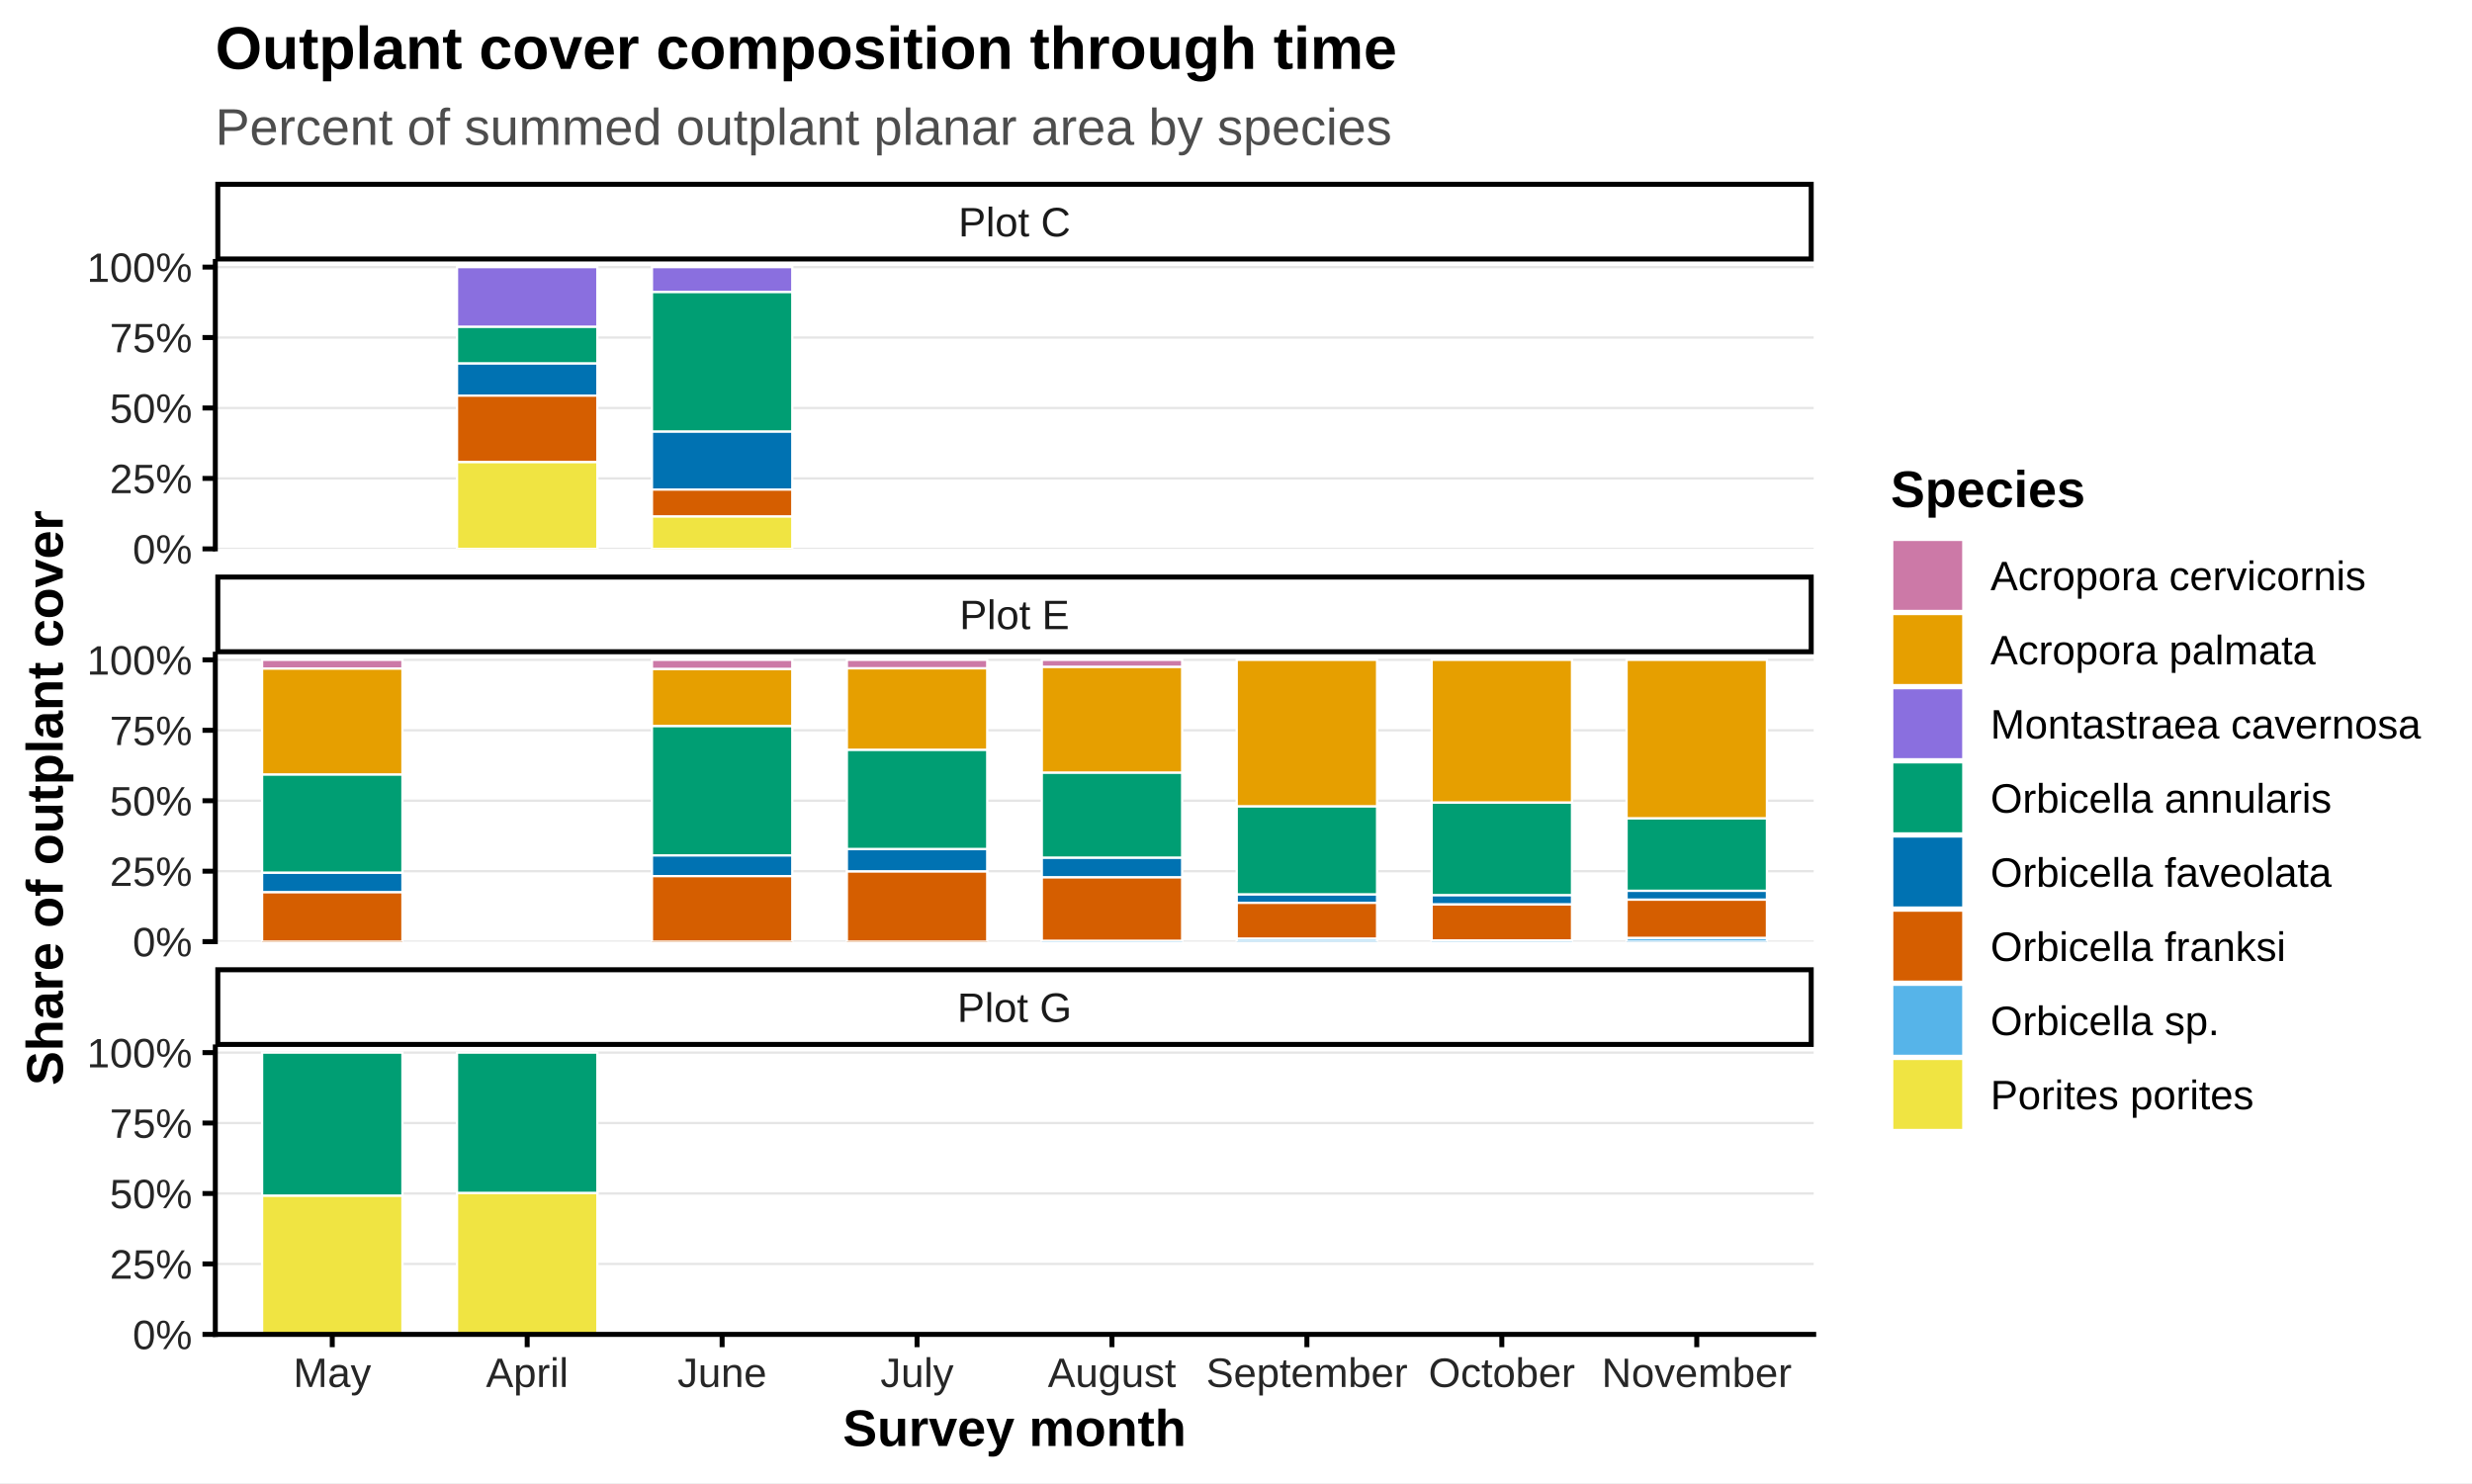
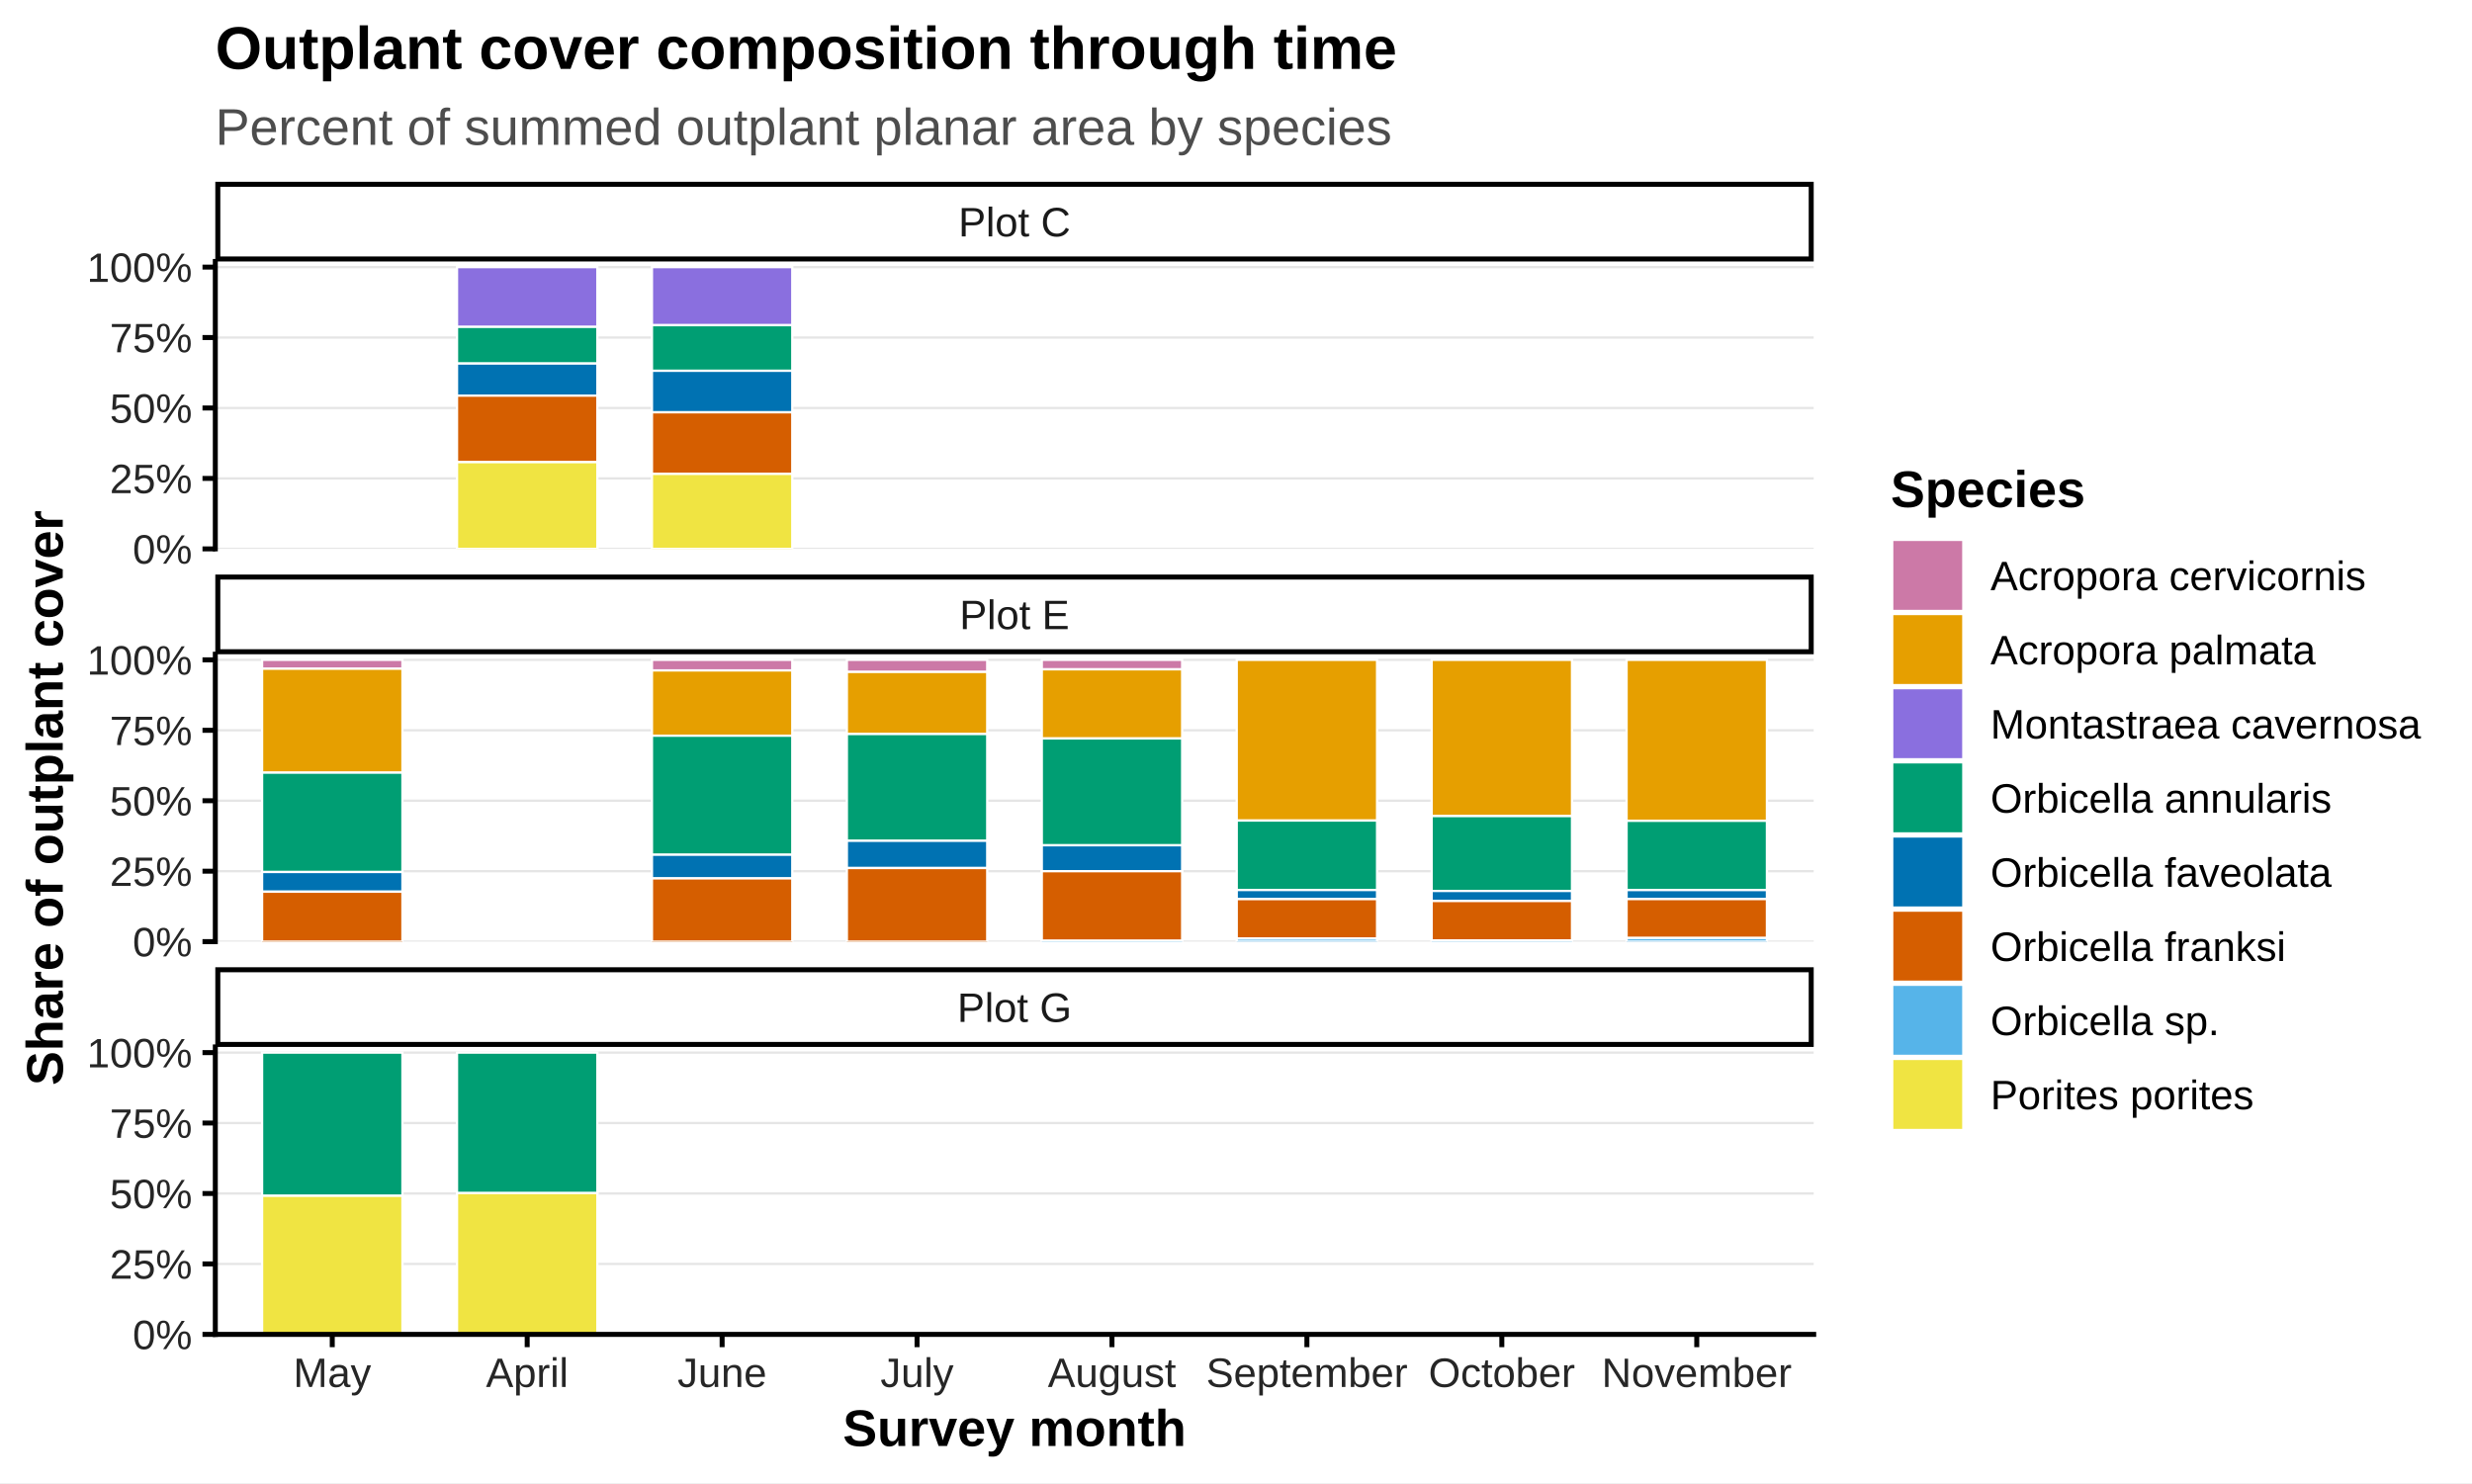
<svg xmlns="http://www.w3.org/2000/svg" class="svglite" width="576.00pt" height="345.60pt" viewBox="0 0 576.00 345.60">
  <defs>
    <style type="text/css">
    .svglite line, .svglite polyline, .svglite polygon, .svglite path, .svglite rect, .svglite circle {
      fill: none;
      stroke: #000000;
      stroke-linecap: round;
      stroke-linejoin: round;
      stroke-miterlimit: 10.00;
    }
    .svglite text {
      white-space: pre;
    }
  </style>
  </defs>
  <rect width="100%" height="100%" style="stroke: none; fill: #FFFFFF;" />
  <defs>
    <clipPath id="cpMC4wMHw1NzYuMDB8MC4wMHwzNDUuNjA=">
      <rect x="0.00" y="0.00" width="576.00" height="345.60" />
    </clipPath>
  </defs>
  <g clip-path="url(#cpMC4wMHw1NzYuMDB8MC4wMHwzNDUuNjA=)">
    <rect x="0.00" y="0" width="576.00" height="345.60" style="stroke-width: 1.16; stroke: #FFFFFF; fill: #FFFFFF;" />
  </g>
  <defs>
    <clipPath id="cpNTAuMTd8NDIyLjYxfDYwLjkzfDEyNy45MQ==">
      <rect x="50.17" y="60.93" width="372.44" height="66.98" />
    </clipPath>
  </defs>
  <g clip-path="url(#cpNTAuMTd8NDIyLjYxfDYwLjkzfDEyNy45MQ==)">
    <rect x="50.17" y="60.93" width="372.44" height="66.98" style="stroke-width: 1.16; stroke: none; fill: #FFFFFF;" />
    <polyline points="50.17,127.91 422.61,127.91 " style="stroke-width: 0.53; stroke: #E5E5E5; stroke-linecap: butt;" />
    <polyline points="50.17,111.49 422.61,111.49 " style="stroke-width: 0.53; stroke: #E5E5E5; stroke-linecap: butt;" />
    <polyline points="50.17,95.08 422.61,95.08 " style="stroke-width: 0.53; stroke: #E5E5E5; stroke-linecap: butt;" />
    <polyline points="50.17,78.66 422.61,78.66 " style="stroke-width: 0.53; stroke: #E5E5E5; stroke-linecap: butt;" />
    <polyline points="50.17,62.25 422.61,62.25 " style="stroke-width: 0.53; stroke: #E5E5E5; stroke-linecap: butt;" />
    <rect x="106.49" y="62.25" width="32.70" height="13.94" style="stroke-width: 0.53; stroke: #FFFFFF; stroke-linecap: butt; stroke-linejoin: miter; fill: #8A6FDF;" />
    <rect x="106.49" y="76.18" width="32.70" height="8.54" style="stroke-width: 0.53; stroke: #FFFFFF; stroke-linecap: butt; stroke-linejoin: miter; fill: #009E73;" />
    <rect x="106.49" y="84.72" width="32.70" height="7.48" style="stroke-width: 0.53; stroke: #FFFFFF; stroke-linecap: butt; stroke-linejoin: miter; fill: #0072B2;" />
    <rect x="106.49" y="92.20" width="32.70" height="15.50" style="stroke-width: 0.53; stroke: #FFFFFF; stroke-linecap: butt; stroke-linejoin: miter; fill: #D55E00;" />
    <rect x="106.49" y="107.70" width="32.70" height="20.20" style="stroke-width: 0.53; stroke: #FFFFFF; stroke-linecap: butt; stroke-linejoin: miter; fill: #F0E442;" />
    <rect x="106.49" y="127.90" width="32.70" height="0.004" style="stroke-width: 0.53; stroke: #FFFFFF; stroke-linecap: butt; stroke-linejoin: miter; fill: #7F7F7F;" />
-     <rect x="151.91" y="62.25" width="32.70" height="5.82" style="stroke-width: 0.53; stroke: #FFFFFF; stroke-linecap: butt; stroke-linejoin: miter; fill: #8A6FDF;" />
-     <rect x="151.91" y="68.07" width="32.70" height="32.53" style="stroke-width: 0.53; stroke: #FFFFFF; stroke-linecap: butt; stroke-linejoin: miter; fill: #009E73;" />
-     <rect x="151.91" y="100.60" width="32.70" height="13.49" style="stroke-width: 0.53; stroke: #FFFFFF; stroke-linecap: butt; stroke-linejoin: miter; fill: #0072B2;" />
-     <rect x="151.91" y="114.09" width="32.70" height="6.29" style="stroke-width: 0.53; stroke: #FFFFFF; stroke-linecap: butt; stroke-linejoin: miter; fill: #D55E00;" />
-     <rect x="151.91" y="120.38" width="32.70" height="7.52" style="stroke-width: 0.53; stroke: #FFFFFF; stroke-linecap: butt; stroke-linejoin: miter; fill: #F0E442;" />
+     <rect x="151.91" y="62.25" width="32.70" height="13.53" style="stroke-width: 0.53; stroke: #FFFFFF; stroke-linecap: butt; stroke-linejoin: miter; fill: #8A6FDF;" />
+     <rect x="151.91" y="75.78" width="32.70" height="10.63" style="stroke-width: 0.53; stroke: #FFFFFF; stroke-linecap: butt; stroke-linejoin: miter; fill: #009E73;" />
+     <rect x="151.91" y="86.41" width="32.70" height="9.67" style="stroke-width: 0.53; stroke: #FFFFFF; stroke-linecap: butt; stroke-linejoin: miter; fill: #0072B2;" />
+     <rect x="151.91" y="96.08" width="32.70" height="14.35" style="stroke-width: 0.53; stroke: #FFFFFF; stroke-linecap: butt; stroke-linejoin: miter; fill: #D55E00;" />
+     <rect x="151.91" y="110.43" width="32.70" height="17.48" style="stroke-width: 0.53; stroke: #FFFFFF; stroke-linecap: butt; stroke-linejoin: miter; fill: #F0E442;" />
  </g>
  <g clip-path="url(#cpMC4wMHw1NzYuMDB8MC4wMHwzNDUuNjA=)">
</g>
  <defs>
    <clipPath id="cpNTAuMTd8NDIyLjYxfDE1Mi40NnwyMTkuNDM=">
      <rect x="50.17" y="152.46" width="372.44" height="66.98" />
    </clipPath>
  </defs>
  <g clip-path="url(#cpNTAuMTd8NDIyLjYxfDE1Mi40NnwyMTkuNDM=)">
    <rect x="50.17" y="152.46" width="372.44" height="66.98" style="stroke-width: 1.16; stroke: none; fill: #FFFFFF;" />
    <polyline points="50.17,219.43 422.61,219.43 " style="stroke-width: 0.53; stroke: #E5E5E5; stroke-linecap: butt;" />
    <polyline points="50.17,203.02 422.61,203.02 " style="stroke-width: 0.53; stroke: #E5E5E5; stroke-linecap: butt;" />
    <polyline points="50.17,186.60 422.61,186.60 " style="stroke-width: 0.53; stroke: #E5E5E5; stroke-linecap: butt;" />
    <polyline points="50.17,170.19 422.61,170.19 " style="stroke-width: 0.53; stroke: #E5E5E5; stroke-linecap: butt;" />
    <polyline points="50.17,153.77 422.61,153.77 " style="stroke-width: 0.53; stroke: #E5E5E5; stroke-linecap: butt;" />
-     <rect x="61.07" y="153.77" width="32.70" height="2.04" style="stroke-width: 0.53; stroke: #FFFFFF; stroke-linecap: butt; stroke-linejoin: miter; fill: #CC79A7;" />
-     <rect x="61.07" y="155.82" width="32.70" height="24.70" style="stroke-width: 0.53; stroke: #FFFFFF; stroke-linecap: butt; stroke-linejoin: miter; fill: #E69F00;" />
-     <rect x="61.07" y="180.52" width="32.70" height="22.88" style="stroke-width: 0.53; stroke: #FFFFFF; stroke-linecap: butt; stroke-linejoin: miter; fill: #009E73;" />
-     <rect x="61.07" y="203.40" width="32.70" height="4.54" style="stroke-width: 0.53; stroke: #FFFFFF; stroke-linecap: butt; stroke-linejoin: miter; fill: #0072B2;" />
-     <rect x="61.07" y="207.94" width="32.70" height="11.50" style="stroke-width: 0.53; stroke: #FFFFFF; stroke-linecap: butt; stroke-linejoin: miter; fill: #D55E00;" />
-     <rect x="151.91" y="153.77" width="32.70" height="2.15" style="stroke-width: 0.53; stroke: #FFFFFF; stroke-linecap: butt; stroke-linejoin: miter; fill: #CC79A7;" />
-     <rect x="151.91" y="155.93" width="32.70" height="13.30" style="stroke-width: 0.53; stroke: #FFFFFF; stroke-linecap: butt; stroke-linejoin: miter; fill: #E69F00;" />
-     <rect x="151.91" y="169.23" width="32.70" height="30.14" style="stroke-width: 0.53; stroke: #FFFFFF; stroke-linecap: butt; stroke-linejoin: miter; fill: #009E73;" />
-     <rect x="151.91" y="199.36" width="32.70" height="4.82" style="stroke-width: 0.53; stroke: #FFFFFF; stroke-linecap: butt; stroke-linejoin: miter; fill: #0072B2;" />
-     <rect x="151.91" y="204.18" width="32.70" height="15.25" style="stroke-width: 0.53; stroke: #FFFFFF; stroke-linecap: butt; stroke-linejoin: miter; fill: #D55E00;" />
-     <rect x="197.33" y="153.77" width="32.70" height="1.98" style="stroke-width: 0.53; stroke: #FFFFFF; stroke-linecap: butt; stroke-linejoin: miter; fill: #CC79A7;" />
-     <rect x="197.33" y="155.75" width="32.70" height="19.02" style="stroke-width: 0.53; stroke: #FFFFFF; stroke-linecap: butt; stroke-linejoin: miter; fill: #E69F00;" />
-     <rect x="197.33" y="174.77" width="32.70" height="23.12" style="stroke-width: 0.53; stroke: #FFFFFF; stroke-linecap: butt; stroke-linejoin: miter; fill: #009E73;" />
-     <rect x="197.33" y="197.88" width="32.70" height="5.21" style="stroke-width: 0.53; stroke: #FFFFFF; stroke-linecap: butt; stroke-linejoin: miter; fill: #0072B2;" />
-     <rect x="197.33" y="203.10" width="32.70" height="16.34" style="stroke-width: 0.53; stroke: #FFFFFF; stroke-linecap: butt; stroke-linejoin: miter; fill: #D55E00;" />
-     <rect x="242.75" y="153.77" width="32.70" height="1.66" style="stroke-width: 0.53; stroke: #FFFFFF; stroke-linecap: butt; stroke-linejoin: miter; fill: #CC79A7;" />
-     <rect x="242.75" y="155.44" width="32.70" height="24.65" style="stroke-width: 0.53; stroke: #FFFFFF; stroke-linecap: butt; stroke-linejoin: miter; fill: #E69F00;" />
-     <rect x="242.75" y="180.09" width="32.70" height="19.82" style="stroke-width: 0.53; stroke: #FFFFFF; stroke-linecap: butt; stroke-linejoin: miter; fill: #009E73;" />
-     <rect x="242.75" y="199.91" width="32.70" height="4.56" style="stroke-width: 0.53; stroke: #FFFFFF; stroke-linecap: butt; stroke-linejoin: miter; fill: #0072B2;" />
-     <rect x="242.75" y="204.47" width="32.70" height="14.81" style="stroke-width: 0.53; stroke: #FFFFFF; stroke-linecap: butt; stroke-linejoin: miter; fill: #D55E00;" />
-     <rect x="242.75" y="219.28" width="32.70" height="0.15" style="stroke-width: 0.53; stroke: #FFFFFF; stroke-linecap: butt; stroke-linejoin: miter; fill: #56B4E9;" />
-     <rect x="288.17" y="153.77" width="32.70" height="34.17" style="stroke-width: 0.53; stroke: #FFFFFF; stroke-linecap: butt; stroke-linejoin: miter; fill: #E69F00;" />
-     <rect x="288.17" y="187.94" width="32.70" height="20.52" style="stroke-width: 0.53; stroke: #FFFFFF; stroke-linecap: butt; stroke-linejoin: miter; fill: #009E73;" />
-     <rect x="288.17" y="208.46" width="32.70" height="1.93" style="stroke-width: 0.53; stroke: #FFFFFF; stroke-linecap: butt; stroke-linejoin: miter; fill: #0072B2;" />
-     <rect x="288.17" y="210.40" width="32.70" height="8.37" style="stroke-width: 0.53; stroke: #FFFFFF; stroke-linecap: butt; stroke-linejoin: miter; fill: #D55E00;" />
-     <rect x="288.17" y="218.77" width="32.70" height="0.66" style="stroke-width: 0.53; stroke: #FFFFFF; stroke-linecap: butt; stroke-linejoin: miter; fill: #56B4E9;" />
-     <rect x="333.59" y="153.77" width="32.70" height="33.28" style="stroke-width: 0.53; stroke: #FFFFFF; stroke-linecap: butt; stroke-linejoin: miter; fill: #E69F00;" />
-     <rect x="333.59" y="187.05" width="32.70" height="21.59" style="stroke-width: 0.53; stroke: #FFFFFF; stroke-linecap: butt; stroke-linejoin: miter; fill: #009E73;" />
-     <rect x="333.59" y="208.64" width="32.70" height="2.14" style="stroke-width: 0.53; stroke: #FFFFFF; stroke-linecap: butt; stroke-linejoin: miter; fill: #0072B2;" />
-     <rect x="333.59" y="210.78" width="32.70" height="8.39" style="stroke-width: 0.53; stroke: #FFFFFF; stroke-linecap: butt; stroke-linejoin: miter; fill: #D55E00;" />
-     <rect x="333.59" y="219.17" width="32.70" height="0.27" style="stroke-width: 0.53; stroke: #FFFFFF; stroke-linecap: butt; stroke-linejoin: miter; fill: #56B4E9;" />
-     <rect x="379.01" y="153.77" width="32.70" height="36.96" style="stroke-width: 0.53; stroke: #FFFFFF; stroke-linecap: butt; stroke-linejoin: miter; fill: #E69F00;" />
-     <rect x="379.01" y="190.73" width="32.70" height="16.87" style="stroke-width: 0.53; stroke: #FFFFFF; stroke-linecap: butt; stroke-linejoin: miter; fill: #009E73;" />
-     <rect x="379.01" y="207.60" width="32.70" height="2.07" style="stroke-width: 0.53; stroke: #FFFFFF; stroke-linecap: butt; stroke-linejoin: miter; fill: #0072B2;" />
-     <rect x="379.01" y="209.66" width="32.70" height="8.94" style="stroke-width: 0.53; stroke: #FFFFFF; stroke-linecap: butt; stroke-linejoin: miter; fill: #D55E00;" />
-     <rect x="379.01" y="218.61" width="32.70" height="0.83" style="stroke-width: 0.53; stroke: #FFFFFF; stroke-linecap: butt; stroke-linejoin: miter; fill: #56B4E9;" />
+     <rect x="61.07" y="153.77" width="32.70" height="2.07" style="stroke-width: 0.53; stroke: #FFFFFF; stroke-linecap: butt; stroke-linejoin: miter; fill: #CC79A7;" />
+     <rect x="61.07" y="155.84" width="32.70" height="24.22" style="stroke-width: 0.53; stroke: #FFFFFF; stroke-linecap: butt; stroke-linejoin: miter; fill: #E69F00;" />
+     <rect x="61.07" y="180.06" width="32.70" height="23.15" style="stroke-width: 0.53; stroke: #FFFFFF; stroke-linecap: butt; stroke-linejoin: miter; fill: #009E73;" />
+     <rect x="61.07" y="203.21" width="32.70" height="4.59" style="stroke-width: 0.53; stroke: #FFFFFF; stroke-linecap: butt; stroke-linejoin: miter; fill: #0072B2;" />
+     <rect x="61.07" y="207.80" width="32.70" height="11.63" style="stroke-width: 0.53; stroke: #FFFFFF; stroke-linecap: butt; stroke-linejoin: miter; fill: #D55E00;" />
+     <rect x="151.91" y="153.77" width="32.70" height="2.46" style="stroke-width: 0.53; stroke: #FFFFFF; stroke-linecap: butt; stroke-linejoin: miter; fill: #CC79A7;" />
+     <rect x="151.91" y="156.24" width="32.70" height="15.22" style="stroke-width: 0.53; stroke: #FFFFFF; stroke-linecap: butt; stroke-linejoin: miter; fill: #E69F00;" />
+     <rect x="151.91" y="171.45" width="32.70" height="27.74" style="stroke-width: 0.53; stroke: #FFFFFF; stroke-linecap: butt; stroke-linejoin: miter; fill: #009E73;" />
+     <rect x="151.91" y="199.19" width="32.70" height="5.51" style="stroke-width: 0.53; stroke: #FFFFFF; stroke-linecap: butt; stroke-linejoin: miter; fill: #0072B2;" />
+     <rect x="151.91" y="204.70" width="32.70" height="14.73" style="stroke-width: 0.53; stroke: #FFFFFF; stroke-linecap: butt; stroke-linejoin: miter; fill: #D55E00;" />
+     <rect x="197.33" y="153.77" width="32.70" height="2.82" style="stroke-width: 0.53; stroke: #FFFFFF; stroke-linecap: butt; stroke-linejoin: miter; fill: #CC79A7;" />
+     <rect x="197.33" y="156.59" width="32.70" height="14.47" style="stroke-width: 0.53; stroke: #FFFFFF; stroke-linecap: butt; stroke-linejoin: miter; fill: #E69F00;" />
+     <rect x="197.33" y="171.06" width="32.70" height="24.88" style="stroke-width: 0.53; stroke: #FFFFFF; stroke-linecap: butt; stroke-linejoin: miter; fill: #009E73;" />
+     <rect x="197.33" y="195.94" width="32.70" height="6.35" style="stroke-width: 0.53; stroke: #FFFFFF; stroke-linecap: butt; stroke-linejoin: miter; fill: #0072B2;" />
+     <rect x="197.33" y="202.28" width="32.70" height="17.15" style="stroke-width: 0.53; stroke: #FFFFFF; stroke-linecap: butt; stroke-linejoin: miter; fill: #D55E00;" />
+     <rect x="242.75" y="153.77" width="32.70" height="2.21" style="stroke-width: 0.53; stroke: #FFFFFF; stroke-linecap: butt; stroke-linejoin: miter; fill: #CC79A7;" />
+     <rect x="242.75" y="155.98" width="32.70" height="16.11" style="stroke-width: 0.53; stroke: #FFFFFF; stroke-linecap: butt; stroke-linejoin: miter; fill: #E69F00;" />
+     <rect x="242.75" y="172.09" width="32.70" height="24.90" style="stroke-width: 0.53; stroke: #FFFFFF; stroke-linecap: butt; stroke-linejoin: miter; fill: #009E73;" />
+     <rect x="242.75" y="196.98" width="32.70" height="6.05" style="stroke-width: 0.53; stroke: #FFFFFF; stroke-linecap: butt; stroke-linejoin: miter; fill: #0072B2;" />
+     <rect x="242.75" y="203.03" width="32.70" height="16.20" style="stroke-width: 0.53; stroke: #FFFFFF; stroke-linecap: butt; stroke-linejoin: miter; fill: #D55E00;" />
+     <rect x="242.75" y="219.23" width="32.70" height="0.20" style="stroke-width: 0.53; stroke: #FFFFFF; stroke-linecap: butt; stroke-linejoin: miter; fill: #56B4E9;" />
+     <rect x="288.17" y="153.77" width="32.70" height="37.45" style="stroke-width: 0.53; stroke: #FFFFFF; stroke-linecap: butt; stroke-linejoin: miter; fill: #E69F00;" />
+     <rect x="288.17" y="191.22" width="32.70" height="16.18" style="stroke-width: 0.53; stroke: #FFFFFF; stroke-linecap: butt; stroke-linejoin: miter; fill: #009E73;" />
+     <rect x="288.17" y="207.41" width="32.70" height="2.12" style="stroke-width: 0.53; stroke: #FFFFFF; stroke-linecap: butt; stroke-linejoin: miter; fill: #0072B2;" />
+     <rect x="288.17" y="209.53" width="32.70" height="9.18" style="stroke-width: 0.53; stroke: #FFFFFF; stroke-linecap: butt; stroke-linejoin: miter; fill: #D55E00;" />
+     <rect x="288.17" y="218.71" width="32.70" height="0.73" style="stroke-width: 0.53; stroke: #FFFFFF; stroke-linecap: butt; stroke-linejoin: miter; fill: #56B4E9;" />
+     <rect x="333.59" y="153.77" width="32.70" height="36.41" style="stroke-width: 0.53; stroke: #FFFFFF; stroke-linecap: butt; stroke-linejoin: miter; fill: #E69F00;" />
+     <rect x="333.59" y="190.18" width="32.70" height="17.45" style="stroke-width: 0.53; stroke: #FFFFFF; stroke-linecap: butt; stroke-linejoin: miter; fill: #009E73;" />
+     <rect x="333.59" y="207.63" width="32.70" height="2.34" style="stroke-width: 0.53; stroke: #FFFFFF; stroke-linecap: butt; stroke-linejoin: miter; fill: #0072B2;" />
+     <rect x="333.59" y="209.97" width="32.70" height="9.17" style="stroke-width: 0.53; stroke: #FFFFFF; stroke-linecap: butt; stroke-linejoin: miter; fill: #D55E00;" />
+     <rect x="333.59" y="219.14" width="32.70" height="0.29" style="stroke-width: 0.53; stroke: #FFFFFF; stroke-linecap: butt; stroke-linejoin: miter; fill: #56B4E9;" />
+     <rect x="379.01" y="153.77" width="32.70" height="37.51" style="stroke-width: 0.53; stroke: #FFFFFF; stroke-linecap: butt; stroke-linejoin: miter; fill: #E69F00;" />
+     <rect x="379.01" y="191.28" width="32.70" height="16.14" style="stroke-width: 0.53; stroke: #FFFFFF; stroke-linecap: butt; stroke-linejoin: miter; fill: #009E73;" />
+     <rect x="379.01" y="207.42" width="32.70" height="2.10" style="stroke-width: 0.53; stroke: #FFFFFF; stroke-linecap: butt; stroke-linejoin: miter; fill: #0072B2;" />
+     <rect x="379.01" y="209.52" width="32.70" height="9.07" style="stroke-width: 0.53; stroke: #FFFFFF; stroke-linecap: butt; stroke-linejoin: miter; fill: #D55E00;" />
+     <rect x="379.01" y="218.59" width="32.70" height="0.84" style="stroke-width: 0.53; stroke: #FFFFFF; stroke-linecap: butt; stroke-linejoin: miter; fill: #56B4E9;" />
  </g>
  <g clip-path="url(#cpMC4wMHw1NzYuMDB8MC4wMHwzNDUuNjA=)">
</g>
  <defs>
    <clipPath id="cpNTAuMTd8NDIyLjYxfDI0My45OHwzMTAuOTY=">
      <rect x="50.17" y="243.98" width="372.44" height="66.98" />
    </clipPath>
  </defs>
  <g clip-path="url(#cpNTAuMTd8NDIyLjYxfDI0My45OHwzMTAuOTY=)">
    <rect x="50.17" y="243.98" width="372.44" height="66.98" style="stroke-width: 1.16; stroke: none; fill: #FFFFFF;" />
    <polyline points="50.17,310.96 422.61,310.96 " style="stroke-width: 0.53; stroke: #E5E5E5; stroke-linecap: butt;" />
    <polyline points="50.17,294.54 422.61,294.54 " style="stroke-width: 0.53; stroke: #E5E5E5; stroke-linecap: butt;" />
    <polyline points="50.17,278.13 422.61,278.13 " style="stroke-width: 0.53; stroke: #E5E5E5; stroke-linecap: butt;" />
    <polyline points="50.17,261.71 422.61,261.71 " style="stroke-width: 0.53; stroke: #E5E5E5; stroke-linecap: butt;" />
    <polyline points="50.17,245.30 422.61,245.30 " style="stroke-width: 0.53; stroke: #E5E5E5; stroke-linecap: butt;" />
    <rect x="106.49" y="245.30" width="32.70" height="32.74" style="stroke-width: 0.53; stroke: #FFFFFF; stroke-linecap: butt; stroke-linejoin: miter; fill: #009E73;" />
    <rect x="106.49" y="278.03" width="32.70" height="32.92" style="stroke-width: 0.53; stroke: #FFFFFF; stroke-linecap: butt; stroke-linejoin: miter; fill: #F0E442;" />
    <rect x="61.07" y="245.30" width="32.70" height="33.37" style="stroke-width: 0.53; stroke: #FFFFFF; stroke-linecap: butt; stroke-linejoin: miter; fill: #009E73;" />
    <rect x="61.07" y="278.67" width="32.70" height="32.29" style="stroke-width: 0.53; stroke: #FFFFFF; stroke-linecap: butt; stroke-linejoin: miter; fill: #F0E442;" />
  </g>
  <g clip-path="url(#cpMC4wMHw1NzYuMDB8MC4wMHwzNDUuNjA=)">
</g>
  <defs>
    <clipPath id="cpNTAuMTd8NDIyLjYxfDIyNS40MXwyNDMuOTg=">
      <rect x="50.17" y="225.41" width="372.44" height="18.57" />
    </clipPath>
  </defs>
  <g clip-path="url(#cpNTAuMTd8NDIyLjYxfDIyNS40MXwyNDMuOTg=)">
    <rect x="50.17" y="225.41" width="372.44" height="18.57" style="stroke-width: 2.33; fill: #FFFFFF;" />
    <text x="236.39" y="238.14" text-anchor="middle" style="font-size: 9.60px;fill: #1A1A1A; font-family: &quot;Arial&quot;;" textLength="26.65px" lengthAdjust="spacingAndGlyphs">Plot G</text>
  </g>
  <g clip-path="url(#cpMC4wMHw1NzYuMDB8MC4wMHwzNDUuNjA=)">
</g>
  <defs>
    <clipPath id="cpNTAuMTd8NDIyLjYxfDEzMy44OXwxNTIuNDY=">
      <rect x="50.17" y="133.89" width="372.44" height="18.57" />
    </clipPath>
  </defs>
  <g clip-path="url(#cpNTAuMTd8NDIyLjYxfDEzMy44OXwxNTIuNDY=)">
    <rect x="50.17" y="133.89" width="372.44" height="18.57" style="stroke-width: 2.33; fill: #FFFFFF;" />
    <text x="236.39" y="146.61" text-anchor="middle" style="font-size: 9.60px;fill: #1A1A1A; font-family: &quot;Arial&quot;;" textLength="25.60px" lengthAdjust="spacingAndGlyphs">Plot E</text>
  </g>
  <g clip-path="url(#cpMC4wMHw1NzYuMDB8MC4wMHwzNDUuNjA=)">
</g>
  <defs>
    <clipPath id="cpNTAuMTd8NDIyLjYxfDQyLjM2fDYwLjkz">
      <rect x="50.17" y="42.36" width="372.44" height="18.57" />
    </clipPath>
  </defs>
  <g clip-path="url(#cpNTAuMTd8NDIyLjYxfDQyLjM2fDYwLjkz)">
    <rect x="50.17" y="42.36" width="372.44" height="18.57" style="stroke-width: 2.33; fill: #FFFFFF;" />
    <text x="236.39" y="55.09" text-anchor="middle" style="font-size: 9.60px;fill: #1A1A1A; font-family: &quot;Arial&quot;;" textLength="26.12px" lengthAdjust="spacingAndGlyphs">Plot C</text>
  </g>
  <g clip-path="url(#cpMC4wMHw1NzYuMDB8MC4wMHwzNDUuNjA=)">
    <polyline points="50.17,310.96 422.61,310.96 " style="stroke-width: 1.16; stroke-linecap: square;" />
    <polyline points="77.42,313.95 77.42,310.96 " style="stroke-width: 1.16; stroke-linecap: butt;" />
    <polyline points="122.84,313.95 122.84,310.96 " style="stroke-width: 1.16; stroke-linecap: butt;" />
    <polyline points="168.26,313.95 168.26,310.96 " style="stroke-width: 1.16; stroke-linecap: butt;" />
    <polyline points="213.68,313.95 213.68,310.96 " style="stroke-width: 1.16; stroke-linecap: butt;" />
    <polyline points="259.10,313.95 259.10,310.96 " style="stroke-width: 1.16; stroke-linecap: butt;" />
    <polyline points="304.52,313.95 304.52,310.96 " style="stroke-width: 1.16; stroke-linecap: butt;" />
    <polyline points="349.94,313.95 349.94,310.96 " style="stroke-width: 1.16; stroke-linecap: butt;" />
    <polyline points="395.36,313.95 395.36,310.96 " style="stroke-width: 1.16; stroke-linecap: butt;" />
    <text x="77.42" y="323.22" text-anchor="middle" style="font-size: 9.60px;fill: #262626; font-family: &quot;Arial&quot;;" textLength="18.12px" lengthAdjust="spacingAndGlyphs">May</text>
    <text x="122.84" y="323.22" text-anchor="middle" style="font-size: 9.60px;fill: #262626; font-family: &quot;Arial&quot;;" textLength="19.20px" lengthAdjust="spacingAndGlyphs">April</text>
    <text x="168.26" y="323.22" text-anchor="middle" style="font-size: 9.60px;fill: #262626; font-family: &quot;Arial&quot;;" textLength="20.80px" lengthAdjust="spacingAndGlyphs">June</text>
    <text x="213.68" y="323.22" text-anchor="middle" style="font-size: 9.60px;fill: #262626; font-family: &quot;Arial&quot;;" textLength="17.06px" lengthAdjust="spacingAndGlyphs">July</text>
    <text x="259.10" y="323.22" text-anchor="middle" style="font-size: 9.60px;fill: #262626; font-family: &quot;Arial&quot;;" textLength="29.87px" lengthAdjust="spacingAndGlyphs">August</text>
    <text x="304.52" y="323.22" text-anchor="middle" style="font-size: 9.60px;fill: #262626; font-family: &quot;Arial&quot;;" textLength="46.93px" lengthAdjust="spacingAndGlyphs">September</text>
    <text x="349.94" y="323.22" text-anchor="middle" style="font-size: 9.60px;fill: #262626; font-family: &quot;Arial&quot;;" textLength="34.12px" lengthAdjust="spacingAndGlyphs">October</text>
    <text x="395.36" y="323.22" text-anchor="middle" style="font-size: 9.60px;fill: #262626; font-family: &quot;Arial&quot;;" textLength="44.25px" lengthAdjust="spacingAndGlyphs">November</text>
    <polyline points="50.17,127.91 50.17,60.93 " style="stroke-width: 1.16; stroke-linecap: square;" />
    <text x="44.79" y="131.35" text-anchor="end" style="font-size: 9.60px;fill: #262626; font-family: &quot;Arial&quot;;" textLength="13.87px" lengthAdjust="spacingAndGlyphs">0%</text>
    <text x="44.79" y="114.93" text-anchor="end" style="font-size: 9.60px;fill: #262626; font-family: &quot;Arial&quot;;" textLength="19.20px" lengthAdjust="spacingAndGlyphs">25%</text>
    <text x="44.79" y="98.52" text-anchor="end" style="font-size: 9.60px;fill: #262626; font-family: &quot;Arial&quot;;" textLength="19.20px" lengthAdjust="spacingAndGlyphs">50%</text>
    <text x="44.79" y="82.10" text-anchor="end" style="font-size: 9.60px;fill: #262626; font-family: &quot;Arial&quot;;" textLength="19.20px" lengthAdjust="spacingAndGlyphs">75%</text>
    <text x="44.79" y="65.69" text-anchor="end" style="font-size: 9.60px;fill: #262626; font-family: &quot;Arial&quot;;" textLength="24.54px" lengthAdjust="spacingAndGlyphs">100%</text>
    <polyline points="47.18,127.91 50.17,127.91 " style="stroke-width: 1.16; stroke-linecap: butt;" />
    <polyline points="47.18,111.49 50.17,111.49 " style="stroke-width: 1.16; stroke-linecap: butt;" />
    <polyline points="47.18,95.08 50.17,95.08 " style="stroke-width: 1.16; stroke-linecap: butt;" />
    <polyline points="47.18,78.66 50.17,78.66 " style="stroke-width: 1.16; stroke-linecap: butt;" />
    <polyline points="47.18,62.25 50.17,62.25 " style="stroke-width: 1.16; stroke-linecap: butt;" />
    <polyline points="50.17,219.43 50.17,152.46 " style="stroke-width: 1.16; stroke-linecap: square;" />
    <text x="44.79" y="222.87" text-anchor="end" style="font-size: 9.60px;fill: #262626; font-family: &quot;Arial&quot;;" textLength="13.87px" lengthAdjust="spacingAndGlyphs">0%</text>
    <text x="44.79" y="206.46" text-anchor="end" style="font-size: 9.60px;fill: #262626; font-family: &quot;Arial&quot;;" textLength="19.20px" lengthAdjust="spacingAndGlyphs">25%</text>
    <text x="44.79" y="190.04" text-anchor="end" style="font-size: 9.60px;fill: #262626; font-family: &quot;Arial&quot;;" textLength="19.20px" lengthAdjust="spacingAndGlyphs">50%</text>
    <text x="44.79" y="173.63" text-anchor="end" style="font-size: 9.60px;fill: #262626; font-family: &quot;Arial&quot;;" textLength="19.20px" lengthAdjust="spacingAndGlyphs">75%</text>
    <text x="44.79" y="157.21" text-anchor="end" style="font-size: 9.60px;fill: #262626; font-family: &quot;Arial&quot;;" textLength="24.54px" lengthAdjust="spacingAndGlyphs">100%</text>
    <polyline points="47.18,219.43 50.17,219.43 " style="stroke-width: 1.16; stroke-linecap: butt;" />
    <polyline points="47.18,203.02 50.17,203.02 " style="stroke-width: 1.16; stroke-linecap: butt;" />
    <polyline points="47.18,186.60 50.17,186.60 " style="stroke-width: 1.16; stroke-linecap: butt;" />
    <polyline points="47.18,170.19 50.17,170.19 " style="stroke-width: 1.16; stroke-linecap: butt;" />
    <polyline points="47.18,153.77 50.17,153.77 " style="stroke-width: 1.16; stroke-linecap: butt;" />
    <polyline points="50.17,310.96 50.17,243.98 " style="stroke-width: 1.16; stroke-linecap: square;" />
    <text x="44.79" y="314.40" text-anchor="end" style="font-size: 9.60px;fill: #262626; font-family: &quot;Arial&quot;;" textLength="13.87px" lengthAdjust="spacingAndGlyphs">0%</text>
    <text x="44.79" y="297.98" text-anchor="end" style="font-size: 9.60px;fill: #262626; font-family: &quot;Arial&quot;;" textLength="19.20px" lengthAdjust="spacingAndGlyphs">25%</text>
    <text x="44.79" y="281.57" text-anchor="end" style="font-size: 9.60px;fill: #262626; font-family: &quot;Arial&quot;;" textLength="19.20px" lengthAdjust="spacingAndGlyphs">50%</text>
    <text x="44.79" y="265.15" text-anchor="end" style="font-size: 9.60px;fill: #262626; font-family: &quot;Arial&quot;;" textLength="19.20px" lengthAdjust="spacingAndGlyphs">75%</text>
    <text x="44.79" y="248.74" text-anchor="end" style="font-size: 9.60px;fill: #262626; font-family: &quot;Arial&quot;;" textLength="24.54px" lengthAdjust="spacingAndGlyphs">100%</text>
    <polyline points="47.18,310.96 50.17,310.96 " style="stroke-width: 1.16; stroke-linecap: butt;" />
    <polyline points="47.18,294.54 50.17,294.54 " style="stroke-width: 1.16; stroke-linecap: butt;" />
    <polyline points="47.18,278.13 50.17,278.13 " style="stroke-width: 1.16; stroke-linecap: butt;" />
    <polyline points="47.18,261.71 50.17,261.71 " style="stroke-width: 1.16; stroke-linecap: butt;" />
    <polyline points="47.18,245.30 50.17,245.30 " style="stroke-width: 1.16; stroke-linecap: butt;" />
    <text x="236.39" y="336.97" text-anchor="middle" style="font-size: 12.00px; font-weight: bold; font-family: &quot;Arial&quot;;" textLength="80.02px" lengthAdjust="spacingAndGlyphs">Survey month</text>
    <text transform="translate(14.62,185.95) rotate(-90)" text-anchor="middle" style="font-size: 12.00px; font-weight: bold; font-family: &quot;Arial&quot;;" textLength="134.03px" lengthAdjust="spacingAndGlyphs">Share of outplant cover</text>
    <rect x="434.56" y="102.21" width="135.46" height="167.46" style="stroke-width: 1.16; stroke: none; fill: #FFFFFF;" />
    <text x="440.54" y="118.16" style="font-size: 12.00px; font-weight: bold; font-family: &quot;Arial&quot;;" textLength="45.37px" lengthAdjust="spacingAndGlyphs">Species</text>
    <rect x="440.54" y="125.46" width="17.28" height="17.28" style="stroke-width: 1.16; stroke: none; fill: #FFFFFF;" />
    <rect x="440.90" y="125.81" width="16.57" height="16.57" style="stroke-width: 0.53; stroke: #FFFFFF; stroke-linecap: butt; stroke-linejoin: miter; fill: #CC79A7;" />
    <rect x="440.54" y="142.74" width="17.28" height="17.28" style="stroke-width: 1.16; stroke: none; fill: #FFFFFF;" />
    <rect x="440.90" y="143.09" width="16.57" height="16.57" style="stroke-width: 0.53; stroke: #FFFFFF; stroke-linecap: butt; stroke-linejoin: miter; fill: #E69F00;" />
    <rect x="440.54" y="160.02" width="17.28" height="17.28" style="stroke-width: 1.16; stroke: none; fill: #FFFFFF;" />
    <rect x="440.90" y="160.37" width="16.57" height="16.57" style="stroke-width: 0.53; stroke: #FFFFFF; stroke-linecap: butt; stroke-linejoin: miter; fill: #8A6FDF;" />
    <rect x="440.54" y="177.30" width="17.28" height="17.28" style="stroke-width: 1.16; stroke: none; fill: #FFFFFF;" />
    <rect x="440.90" y="177.65" width="16.57" height="16.57" style="stroke-width: 0.53; stroke: #FFFFFF; stroke-linecap: butt; stroke-linejoin: miter; fill: #009E73;" />
    <rect x="440.54" y="194.58" width="17.28" height="17.28" style="stroke-width: 1.16; stroke: none; fill: #FFFFFF;" />
    <rect x="440.90" y="194.93" width="16.57" height="16.57" style="stroke-width: 0.53; stroke: #FFFFFF; stroke-linecap: butt; stroke-linejoin: miter; fill: #0072B2;" />
    <rect x="440.54" y="211.86" width="17.28" height="17.28" style="stroke-width: 1.16; stroke: none; fill: #FFFFFF;" />
    <rect x="440.90" y="212.21" width="16.57" height="16.57" style="stroke-width: 0.53; stroke: #FFFFFF; stroke-linecap: butt; stroke-linejoin: miter; fill: #D55E00;" />
    <rect x="440.54" y="229.14" width="17.28" height="17.28" style="stroke-width: 1.16; stroke: none; fill: #FFFFFF;" />
    <rect x="440.90" y="229.49" width="16.57" height="16.57" style="stroke-width: 0.53; stroke: #FFFFFF; stroke-linecap: butt; stroke-linejoin: miter; fill: #56B4E9;" />
    <rect x="440.54" y="246.42" width="17.28" height="17.28" style="stroke-width: 1.16; stroke: none; fill: #FFFFFF;" />
    <rect x="440.90" y="246.77" width="16.57" height="16.57" style="stroke-width: 0.53; stroke: #FFFFFF; stroke-linecap: butt; stroke-linejoin: miter; fill: #F0E442;" />
    <text x="463.80" y="137.54" style="font-size: 9.60px; font-family: &quot;Arial&quot;;" textLength="87.44px" lengthAdjust="spacingAndGlyphs">Acropora cervicornis</text>
    <text x="463.80" y="154.82" style="font-size: 9.60px; font-family: &quot;Arial&quot;;" textLength="75.72px" lengthAdjust="spacingAndGlyphs">Acropora palmata</text>
    <text x="463.80" y="172.10" style="font-size: 9.60px; font-family: &quot;Arial&quot;;" textLength="100.25px" lengthAdjust="spacingAndGlyphs">Montastraea cavernosa</text>
    <text x="463.80" y="189.38" style="font-size: 9.60px; font-family: &quot;Arial&quot;;" textLength="79.44px" lengthAdjust="spacingAndGlyphs">Orbicella annularis</text>
    <text x="463.80" y="206.66" style="font-size: 9.60px; font-family: &quot;Arial&quot;;" textLength="79.44px" lengthAdjust="spacingAndGlyphs">Orbicella faveolata</text>
    <text x="463.80" y="223.94" style="font-size: 9.60px; font-family: &quot;Arial&quot;;" textLength="68.77px" lengthAdjust="spacingAndGlyphs">Orbicella franksi</text>
    <text x="463.80" y="241.22" style="font-size: 9.60px; font-family: &quot;Arial&quot;;" textLength="53.31px" lengthAdjust="spacingAndGlyphs">Orbicella sp.</text>
    <text x="463.80" y="258.50" style="font-size: 9.60px; font-family: &quot;Arial&quot;;" textLength="61.32px" lengthAdjust="spacingAndGlyphs">Porites porites</text>
    <text x="50.17" y="33.74" style="font-size: 12.00px;fill: #4D4D4D; font-family: &quot;Arial&quot;;" textLength="274.14px" lengthAdjust="spacingAndGlyphs">Percent of summed outplant planar area by species</text>
    <text x="50.17" y="16.05" style="font-size: 14.00px; font-weight: bold; font-family: &quot;Arial&quot;;" textLength="275.21px" lengthAdjust="spacingAndGlyphs">Outplant cover composition through time</text>
  </g>
</svg>
